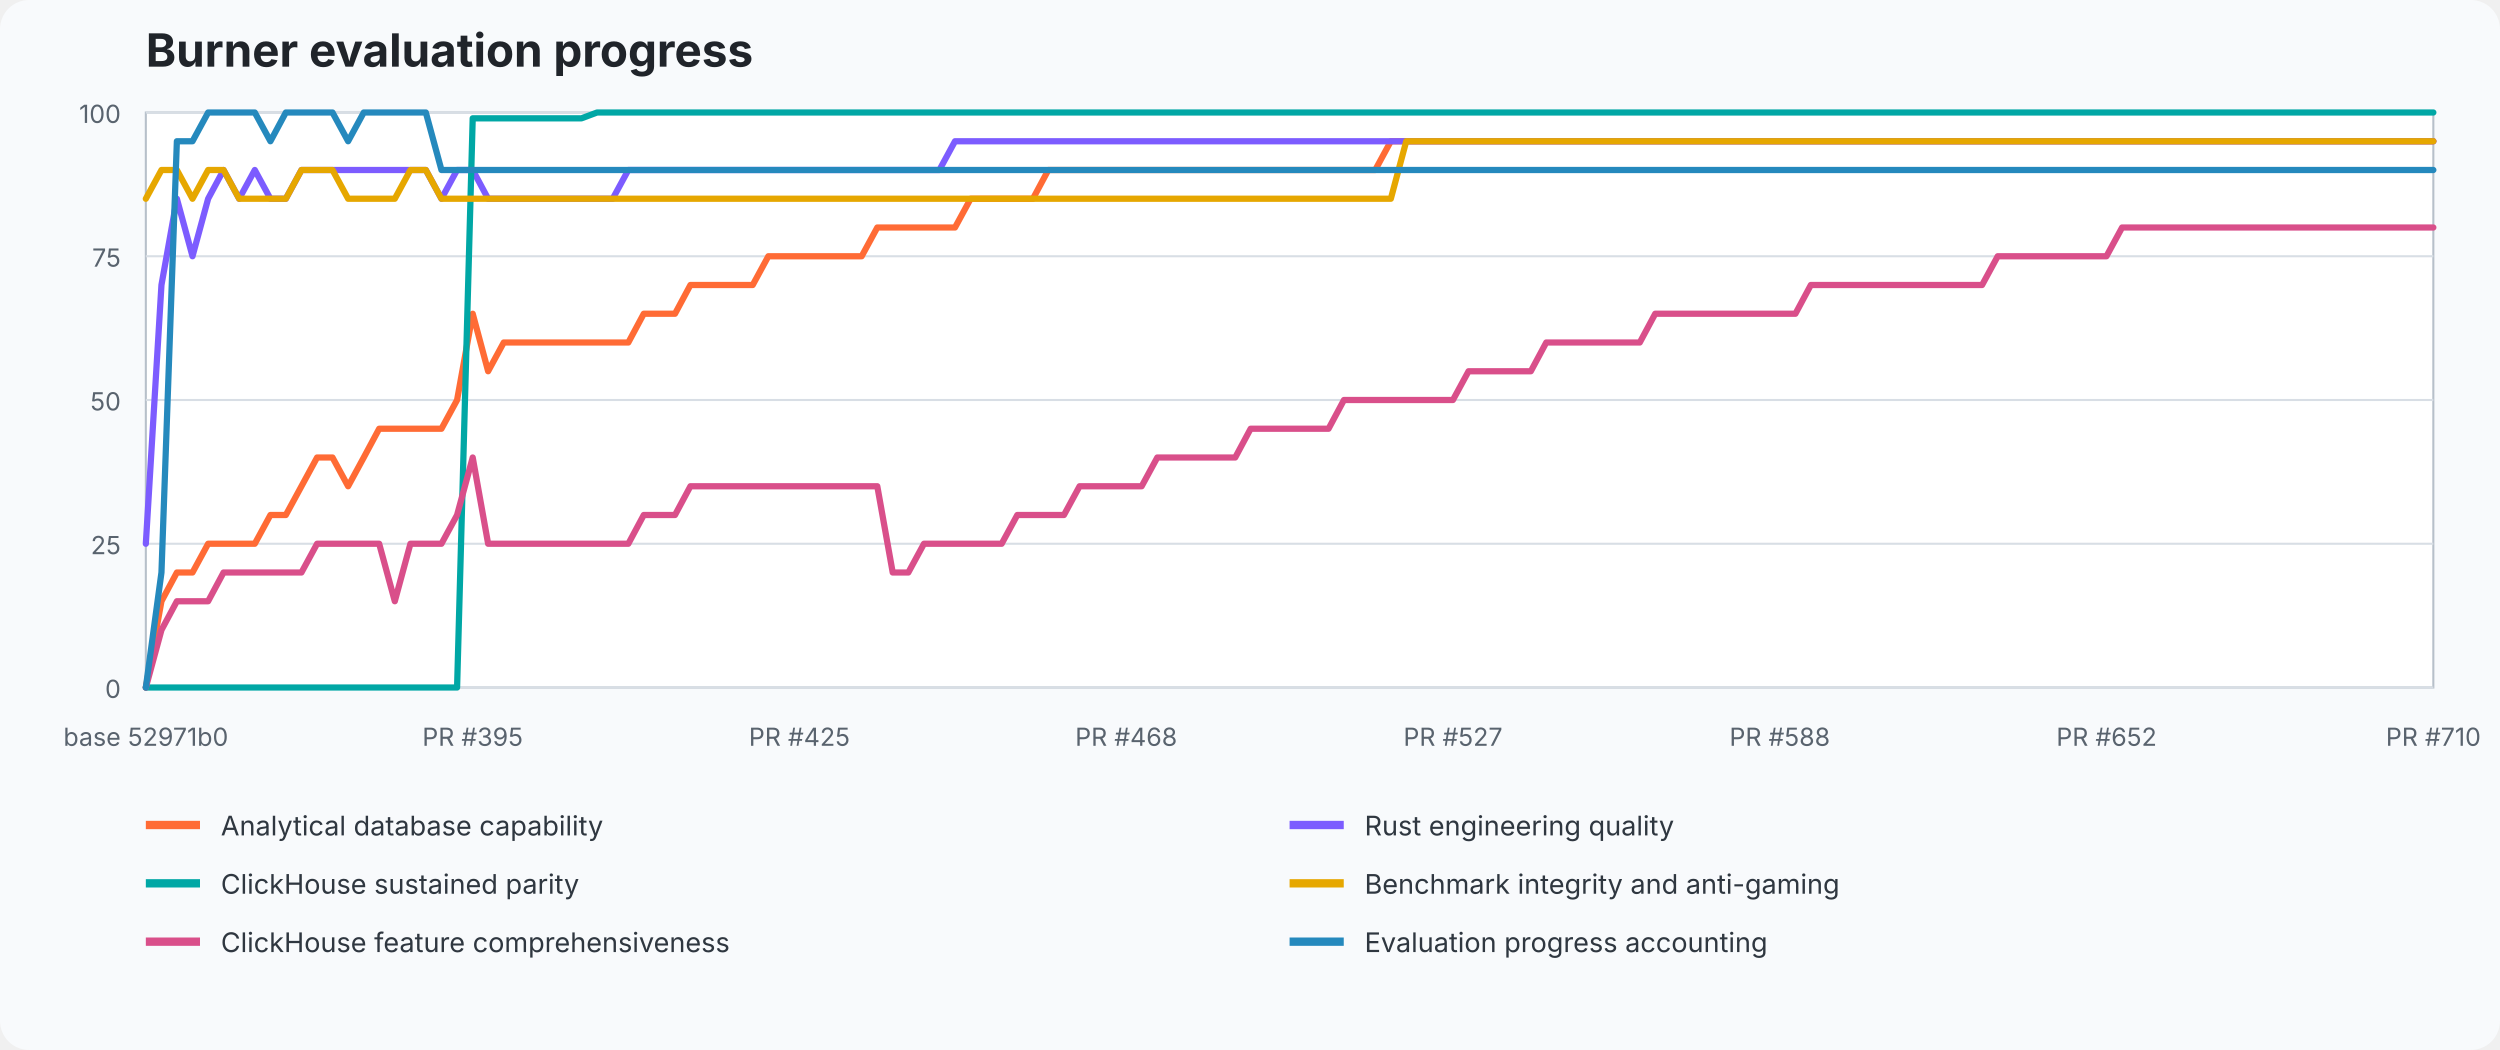
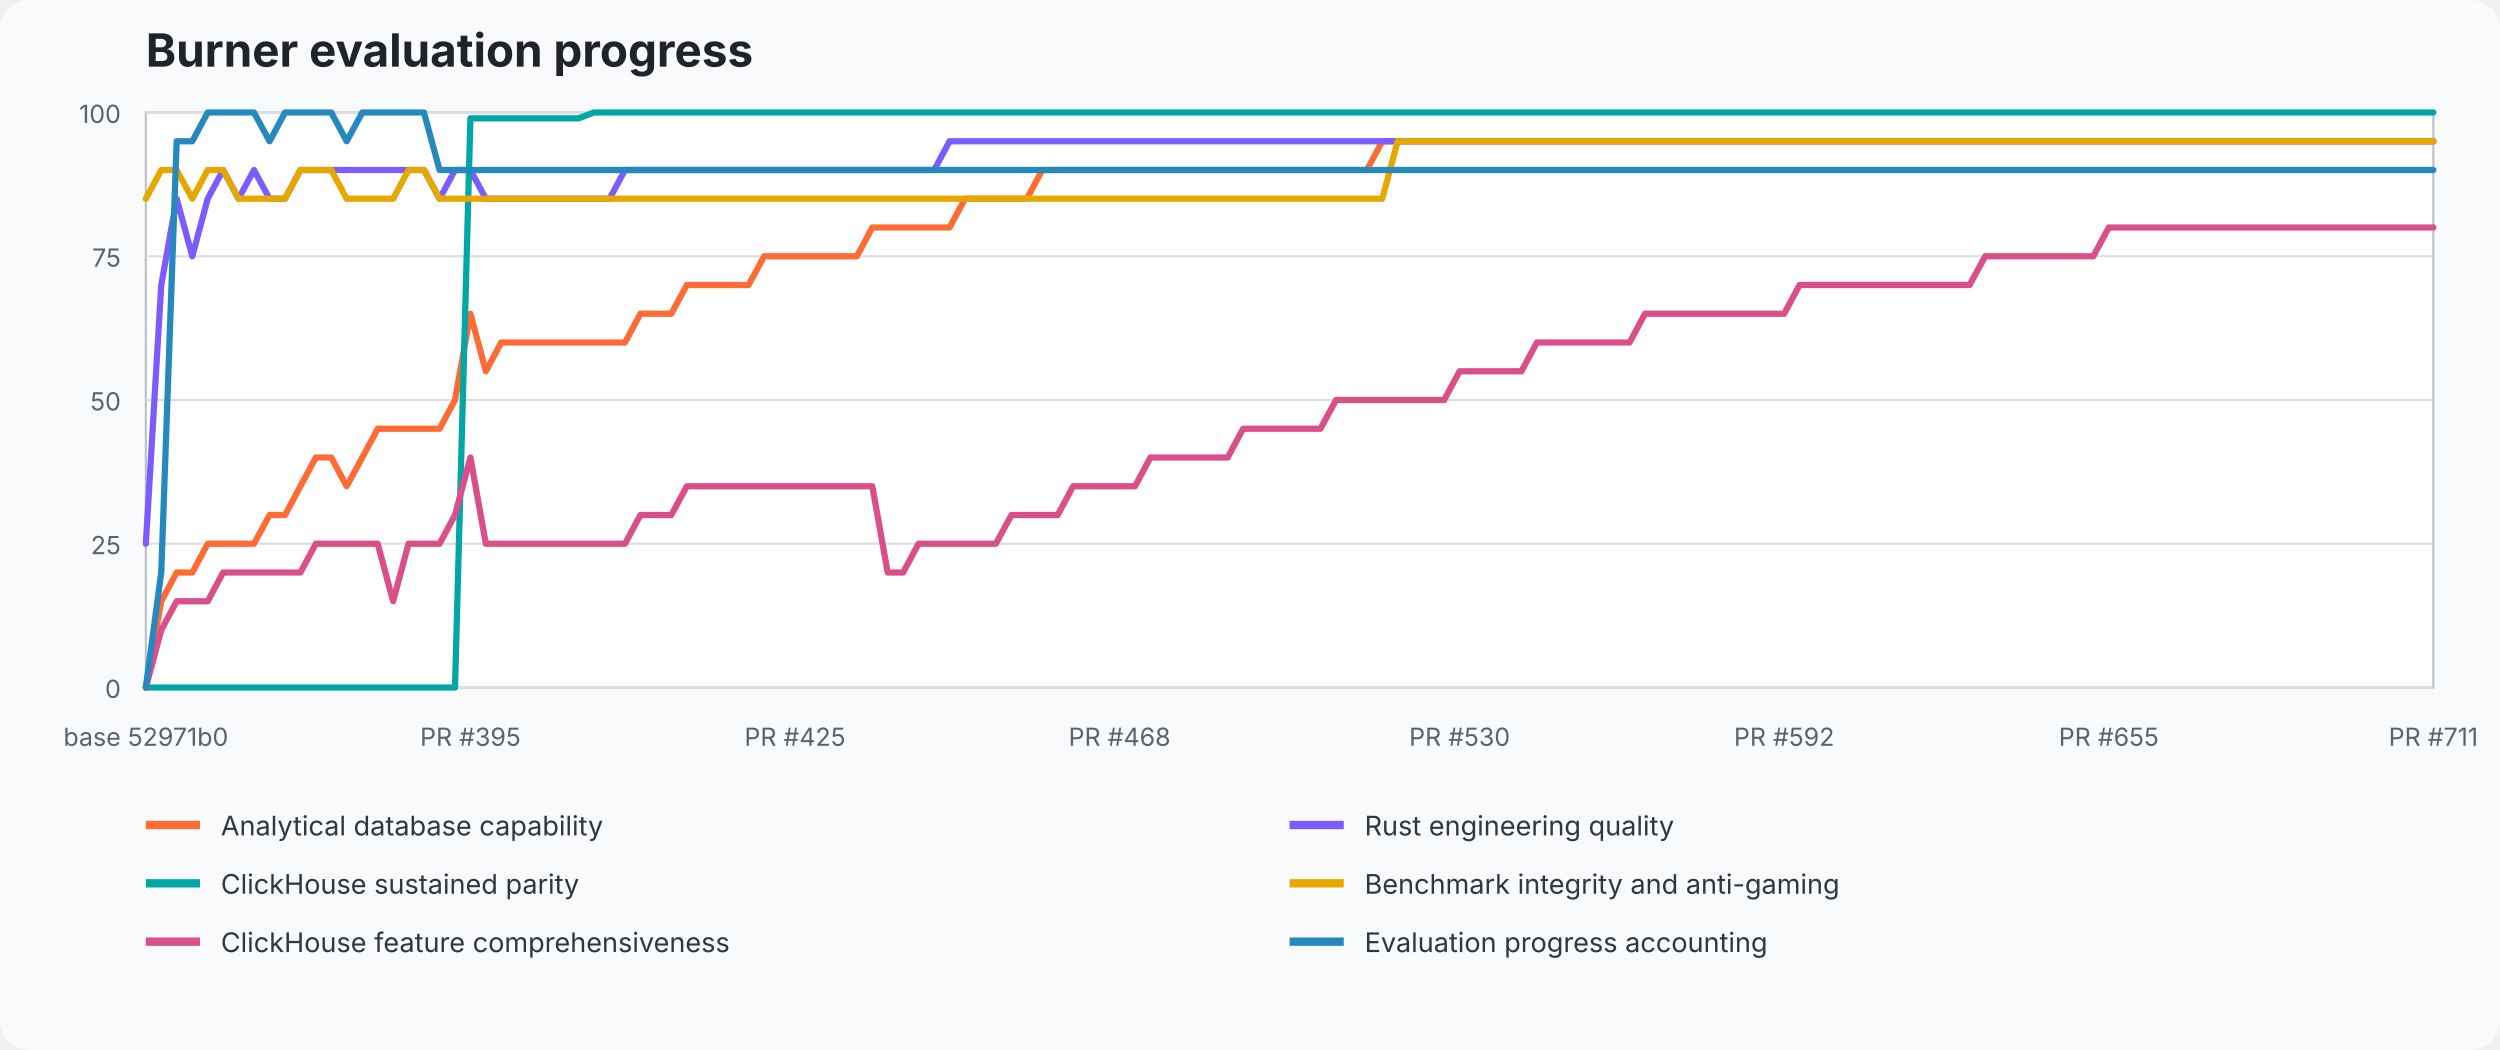
<svg xmlns="http://www.w3.org/2000/svg" width="1200" height="504" viewBox="0 0 1200 504" role="img" aria-labelledby="title desc">
  <style>text{font-family:ui-sans-serif,system-ui,-apple-system,BlinkMacSystemFont,"Segoe UI",sans-serif}.title{font-size:22px;font-weight:700;fill:#20242a}.axis{font-size:12px;fill:#59636e}.legend{font-size:13px;fill:#2f3740}.grid{stroke:#d8dee5;stroke-width:1}.plot{fill:#fff;stroke:#b7c0ca}</style>
  <rect width="100%" height="100%" fill="#f8fafc" rx="14" />
  <text x="70" y="32" class="title">Burner evaluation progress</text>
  <rect x="70" y="54" width="1098" height="276" class="plot" />
  <line x1="70" y1="330" x2="1168" y2="330" class="grid" />
  <text x="58" y="335" text-anchor="end" class="axis">0</text>
  <line x1="70" y1="261" x2="1168" y2="261" class="grid" />
  <text x="58" y="266" text-anchor="end" class="axis">25</text>
  <line x1="70" y1="192" x2="1168" y2="192" class="grid" />
  <text x="58" y="197" text-anchor="end" class="axis">50</text>
  <line x1="70" y1="123" x2="1168" y2="123" class="grid" />
  <text x="58" y="128" text-anchor="end" class="axis">75</text>
  <line x1="70" y1="54" x2="1168" y2="54" class="grid" />
  <text x="58" y="59" text-anchor="end" class="axis">100</text>
-   <polyline points="70.0,330.0 77.5,288.6 84.9,274.8 92.4,274.8 99.9,261.0 107.3,261.0 114.8,261.0 122.3,261.0 129.8,247.2 137.2,247.2 144.7,233.4 152.2,219.6 159.6,219.6 167.1,233.4 174.6,219.6 182.0,205.8 189.5,205.8 197.0,205.8 204.4,205.8 211.9,205.8 219.4,192.0 226.9,150.6 234.3,178.2 241.8,164.4 249.3,164.4 256.7,164.4 264.2,164.4 271.7,164.4 279.1,164.4 286.6,164.4 294.1,164.4 301.6,164.4 309.0,150.6 316.5,150.6 324.0,150.6 331.4,136.8 338.9,136.8 346.4,136.8 353.8,136.8 361.3,136.8 368.8,123.0 376.2,123.0 383.7,123.0 391.2,123.0 398.7,123.0 406.1,123.0 413.6,123.0 421.1,109.2 428.5,109.2 436.0,109.2 443.5,109.2 450.9,109.2 458.4,109.2 465.9,95.4 473.3,95.4 480.8,95.4 488.3,95.4 495.8,95.4 503.2,81.6 510.7,81.6 518.2,81.6 525.6,81.6 533.1,81.6 540.6,81.6 548.0,81.6 555.5,81.6 563.0,81.6 570.4,81.6 577.9,81.6 585.4,81.6 592.9,81.6 600.3,81.6 607.8,81.6 615.3,81.6 622.7,81.6 630.2,81.6 637.7,81.6 645.1,81.6 652.6,81.6 660.1,81.6 667.6,67.8 675.0,67.8 682.5,67.8 690.0,67.8 697.4,67.8 704.9,67.8 712.4,67.8 719.8,67.8 727.3,67.8 734.8,67.8 742.2,67.8 749.7,67.8 757.2,67.8 764.7,67.8 772.1,67.8 779.6,67.8 787.1,67.8 794.5,67.8 802.0,67.8 809.5,67.8 816.9,67.8 824.4,67.8 831.9,67.8 839.3,67.8 846.8,67.8 854.3,67.8 861.8,67.8 869.2,67.8 876.7,67.8 884.2,67.8 891.6,67.8 899.1,67.8 906.6,67.8 914.0,67.8 921.5,67.8 929.0,67.8 936.4,67.8 943.9,67.8 951.4,67.8 958.9,67.8 966.3,67.8 973.8,67.8 981.3,67.8 988.7,67.8 996.2,67.8 1003.7,67.8 1011.1,67.8 1018.6,67.8 1026.1,67.8 1033.6,67.8 1041.0,67.8 1048.5,67.8 1056.0,67.8 1063.4,67.8 1070.9,67.8 1078.4,67.8 1085.8,67.8 1093.3,67.8 1100.8,67.8 1108.2,67.8 1115.7,67.8 1123.2,67.8 1130.7,67.8 1138.1,67.8 1145.6,67.8 1153.1,67.8 1160.5,67.8 1168.0,67.8" fill="none" stroke="#ff6b35" stroke-width="3" stroke-linejoin="round" stroke-linecap="round" />
-   <polyline points="70.0,261.0 77.5,136.8 84.9,95.4 92.4,123.0 99.9,95.4 107.3,81.6 114.8,95.4 122.3,81.6 129.8,95.4 137.2,95.4 144.7,81.6 152.2,81.6 159.6,81.6 167.1,81.6 174.6,81.6 182.0,81.6 189.5,81.6 197.0,81.6 204.4,81.6 211.9,95.4 219.4,81.6 226.9,81.6 234.3,95.4 241.8,95.4 249.3,95.4 256.7,95.4 264.2,95.4 271.7,95.4 279.1,95.4 286.6,95.4 294.1,95.4 301.6,81.6 309.0,81.6 316.5,81.6 324.0,81.6 331.4,81.6 338.9,81.6 346.4,81.6 353.8,81.6 361.3,81.6 368.8,81.6 376.2,81.6 383.7,81.6 391.2,81.6 398.7,81.6 406.1,81.6 413.6,81.6 421.1,81.6 428.5,81.6 436.0,81.6 443.5,81.6 450.9,81.6 458.4,67.8 465.9,67.8 473.3,67.8 480.8,67.8 488.3,67.8 495.8,67.8 503.2,67.8 510.7,67.8 518.2,67.8 525.6,67.8 533.1,67.8 540.6,67.8 548.0,67.8 555.5,67.8 563.0,67.8 570.4,67.8 577.9,67.8 585.4,67.8 592.9,67.8 600.3,67.8 607.8,67.8 615.3,67.8 622.7,67.8 630.2,67.8 637.7,67.8 645.1,67.8 652.6,67.8 660.1,67.8 667.6,67.8 675.0,67.8 682.5,67.8 690.0,67.8 697.4,67.8 704.9,67.8 712.4,67.8 719.8,67.8 727.3,67.8 734.8,67.8 742.2,67.8 749.7,67.8 757.2,67.8 764.7,67.8 772.1,67.8 779.6,67.8 787.1,67.8 794.5,67.8 802.0,67.8 809.5,67.8 816.9,67.8 824.4,67.8 831.9,67.8 839.3,67.8 846.8,67.8 854.3,67.8 861.8,67.8 869.2,67.8 876.7,67.8 884.2,67.8 891.6,67.8 899.1,67.8 906.6,67.8 914.0,67.8 921.5,67.8 929.0,67.8 936.4,67.8 943.9,67.8 951.4,67.8 958.9,67.8 966.3,67.8 973.8,67.8 981.3,67.8 988.7,67.8 996.2,67.8 1003.7,67.8 1011.1,67.8 1018.6,67.8 1026.1,67.8 1033.6,67.8 1041.0,67.8 1048.5,67.8 1056.0,67.8 1063.4,67.8 1070.9,67.8 1078.4,67.8 1085.8,67.8 1093.3,67.8 1100.8,67.8 1108.2,67.8 1115.7,67.8 1123.2,67.8 1130.7,67.8 1138.1,67.8 1145.6,67.8 1153.1,67.8 1160.5,67.8 1168.0,67.8" fill="none" stroke="#7c5cff" stroke-width="3" stroke-linejoin="round" stroke-linecap="round" />
-   <polyline points="70.0,330.0 77.5,330.0 84.9,330.0 92.4,330.0 99.9,330.0 107.3,330.0 114.8,330.0 122.3,330.0 129.8,330.0 137.2,330.0 144.7,330.0 152.2,330.0 159.6,330.0 167.1,330.0 174.6,330.0 182.0,330.0 189.5,330.0 197.0,330.0 204.4,330.0 211.9,330.0 219.4,330.0 226.9,56.8 234.3,56.8 241.8,56.8 249.3,56.8 256.7,56.8 264.2,56.8 271.7,56.8 279.1,56.8 286.6,54.0 294.1,54.0 301.6,54.0 309.0,54.0 316.5,54.0 324.0,54.0 331.4,54.0 338.9,54.0 346.4,54.0 353.8,54.0 361.3,54.0 368.8,54.0 376.2,54.0 383.7,54.0 391.2,54.0 398.7,54.0 406.1,54.0 413.6,54.0 421.1,54.0 428.5,54.0 436.0,54.0 443.5,54.0 450.9,54.0 458.4,54.0 465.9,54.0 473.3,54.0 480.8,54.0 488.3,54.0 495.8,54.0 503.2,54.0 510.7,54.0 518.2,54.0 525.6,54.0 533.1,54.0 540.6,54.0 548.0,54.0 555.5,54.0 563.0,54.0 570.4,54.0 577.9,54.0 585.4,54.0 592.9,54.0 600.3,54.0 607.8,54.0 615.3,54.0 622.7,54.0 630.2,54.0 637.7,54.0 645.1,54.0 652.6,54.0 660.1,54.0 667.6,54.0 675.0,54.0 682.5,54.0 690.0,54.0 697.4,54.0 704.9,54.0 712.4,54.0 719.8,54.0 727.3,54.0 734.8,54.0 742.2,54.0 749.7,54.0 757.2,54.0 764.7,54.0 772.1,54.0 779.6,54.0 787.1,54.0 794.5,54.0 802.0,54.0 809.5,54.0 816.9,54.0 824.4,54.0 831.9,54.0 839.3,54.0 846.8,54.0 854.3,54.0 861.8,54.0 869.2,54.0 876.7,54.0 884.2,54.0 891.6,54.0 899.1,54.0 906.6,54.0 914.0,54.0 921.5,54.0 929.0,54.0 936.4,54.0 943.9,54.0 951.4,54.0 958.9,54.0 966.3,54.0 973.8,54.0 981.3,54.0 988.7,54.0 996.2,54.0 1003.7,54.0 1011.1,54.0 1018.6,54.0 1026.1,54.0 1033.6,54.0 1041.0,54.0 1048.5,54.0 1056.0,54.0 1063.4,54.0 1070.9,54.0 1078.4,54.0 1085.8,54.0 1093.3,54.0 1100.8,54.0 1108.2,54.0 1115.7,54.0 1123.2,54.0 1130.7,54.0 1138.1,54.0 1145.6,54.0 1153.1,54.0 1160.5,54.0 1168.0,54.0" fill="none" stroke="#00a7a5" stroke-width="3" stroke-linejoin="round" stroke-linecap="round" />
-   <polyline points="70.0,95.4 77.5,81.6 84.9,81.6 92.4,95.4 99.9,81.6 107.3,81.6 114.8,95.4 122.3,95.4 129.8,95.4 137.2,95.4 144.7,81.6 152.2,81.6 159.6,81.6 167.1,95.4 174.6,95.4 182.0,95.4 189.5,95.4 197.0,81.6 204.4,81.6 211.9,95.4 219.4,95.4 226.9,95.4 234.3,95.4 241.8,95.4 249.3,95.4 256.7,95.4 264.2,95.4 271.7,95.4 279.1,95.4 286.6,95.4 294.1,95.4 301.6,95.4 309.0,95.4 316.5,95.4 324.0,95.4 331.4,95.4 338.9,95.4 346.4,95.4 353.8,95.4 361.3,95.4 368.8,95.4 376.2,95.4 383.7,95.4 391.2,95.4 398.7,95.4 406.1,95.4 413.6,95.4 421.1,95.4 428.5,95.4 436.0,95.4 443.5,95.4 450.9,95.4 458.4,95.4 465.9,95.4 473.3,95.4 480.8,95.4 488.3,95.4 495.8,95.4 503.2,95.4 510.7,95.4 518.2,95.4 525.6,95.4 533.1,95.4 540.6,95.4 548.0,95.4 555.5,95.4 563.0,95.4 570.4,95.4 577.9,95.4 585.4,95.4 592.9,95.4 600.3,95.4 607.8,95.4 615.3,95.4 622.7,95.4 630.2,95.4 637.7,95.4 645.1,95.4 652.6,95.4 660.1,95.4 667.6,95.4 675.0,67.8 682.5,67.8 690.0,67.8 697.4,67.8 704.9,67.8 712.4,67.8 719.8,67.8 727.3,67.8 734.8,67.8 742.2,67.8 749.7,67.8 757.2,67.8 764.7,67.8 772.1,67.8 779.6,67.8 787.1,67.8 794.5,67.8 802.0,67.8 809.5,67.8 816.9,67.8 824.4,67.8 831.9,67.8 839.3,67.8 846.8,67.8 854.3,67.8 861.8,67.8 869.2,67.8 876.7,67.8 884.2,67.8 891.6,67.8 899.1,67.8 906.6,67.8 914.0,67.8 921.5,67.8 929.0,67.8 936.4,67.8 943.9,67.8 951.4,67.8 958.9,67.8 966.3,67.8 973.8,67.8 981.3,67.8 988.7,67.8 996.2,67.8 1003.7,67.8 1011.1,67.8 1018.6,67.8 1026.1,67.8 1033.6,67.8 1041.0,67.8 1048.5,67.8 1056.0,67.8 1063.4,67.8 1070.9,67.8 1078.4,67.8 1085.8,67.8 1093.3,67.8 1100.8,67.8 1108.2,67.8 1115.7,67.8 1123.2,67.8 1130.7,67.8 1138.1,67.8 1145.6,67.8 1153.1,67.8 1160.5,67.8 1168.0,67.8" fill="none" stroke="#e6a700" stroke-width="3" stroke-linejoin="round" stroke-linecap="round" />
-   <polyline points="70.0,330.0 77.5,302.4 84.9,288.6 92.4,288.6 99.9,288.6 107.3,274.8 114.8,274.8 122.3,274.8 129.8,274.8 137.2,274.8 144.7,274.8 152.2,261.0 159.6,261.0 167.1,261.0 174.6,261.0 182.0,261.0 189.5,288.6 197.0,261.0 204.4,261.0 211.9,261.0 219.4,247.2 226.9,219.6 234.3,261.0 241.8,261.0 249.3,261.0 256.7,261.0 264.2,261.0 271.7,261.0 279.1,261.0 286.6,261.0 294.1,261.0 301.6,261.0 309.0,247.2 316.5,247.2 324.0,247.2 331.4,233.4 338.9,233.4 346.4,233.4 353.8,233.4 361.3,233.4 368.8,233.4 376.2,233.4 383.7,233.4 391.2,233.4 398.7,233.4 406.1,233.4 413.6,233.4 421.1,233.4 428.5,274.8 436.0,274.8 443.5,261.0 450.9,261.0 458.4,261.0 465.9,261.0 473.3,261.0 480.8,261.0 488.3,247.2 495.8,247.2 503.2,247.2 510.7,247.2 518.2,233.4 525.6,233.4 533.1,233.4 540.6,233.4 548.0,233.4 555.5,219.6 563.0,219.6 570.4,219.6 577.9,219.6 585.4,219.6 592.9,219.6 600.3,205.8 607.8,205.8 615.3,205.8 622.7,205.8 630.2,205.8 637.7,205.8 645.1,192.0 652.6,192.0 660.1,192.0 667.6,192.0 675.0,192.0 682.5,192.0 690.0,192.0 697.4,192.0 704.9,178.2 712.4,178.2 719.8,178.2 727.3,178.2 734.8,178.2 742.2,164.4 749.7,164.4 757.2,164.4 764.7,164.4 772.1,164.4 779.6,164.4 787.1,164.4 794.5,150.6 802.0,150.6 809.5,150.6 816.9,150.6 824.4,150.6 831.9,150.6 839.3,150.6 846.8,150.6 854.3,150.6 861.8,150.6 869.2,136.8 876.7,136.8 884.2,136.8 891.6,136.8 899.1,136.8 906.6,136.8 914.0,136.8 921.5,136.8 929.0,136.8 936.4,136.8 943.9,136.8 951.4,136.8 958.9,123.0 966.3,123.0 973.8,123.0 981.3,123.0 988.7,123.0 996.2,123.0 1003.7,123.0 1011.1,123.0 1018.6,109.2 1026.1,109.2 1033.6,109.2 1041.0,109.2 1048.5,109.2 1056.0,109.2 1063.4,109.2 1070.9,109.2 1078.4,109.2 1085.8,109.2 1093.3,109.2 1100.8,109.2 1108.2,109.2 1115.7,109.2 1123.2,109.2 1130.7,109.2 1138.1,109.2 1145.6,109.2 1153.1,109.2 1160.5,109.2 1168.0,109.2" fill="none" stroke="#d94f8a" stroke-width="3" stroke-linejoin="round" stroke-linecap="round" />
-   <polyline points="70.0,330.0 77.5,274.8 84.9,67.8 92.4,67.8 99.9,54.0 107.3,54.0 114.8,54.0 122.3,54.0 129.8,67.8 137.2,54.0 144.7,54.0 152.2,54.0 159.6,54.0 167.1,67.8 174.6,54.0 182.0,54.0 189.5,54.0 197.0,54.0 204.4,54.0 211.9,81.6 219.4,81.6 226.9,81.6 234.3,81.6 241.8,81.6 249.3,81.6 256.7,81.6 264.2,81.6 271.7,81.6 279.1,81.6 286.6,81.6 294.1,81.6 301.6,81.6 309.0,81.6 316.5,81.6 324.0,81.6 331.4,81.6 338.9,81.6 346.4,81.6 353.8,81.6 361.3,81.6 368.8,81.6 376.2,81.6 383.7,81.6 391.2,81.6 398.7,81.6 406.1,81.6 413.6,81.6 421.1,81.6 428.5,81.6 436.0,81.6 443.5,81.6 450.9,81.6 458.4,81.6 465.9,81.6 473.3,81.6 480.8,81.6 488.3,81.6 495.8,81.6 503.2,81.6 510.7,81.6 518.2,81.6 525.6,81.6 533.1,81.6 540.6,81.6 548.0,81.6 555.5,81.6 563.0,81.6 570.4,81.6 577.9,81.6 585.4,81.6 592.9,81.6 600.3,81.6 607.8,81.6 615.3,81.6 622.7,81.6 630.2,81.6 637.7,81.6 645.1,81.6 652.6,81.6 660.1,81.6 667.6,81.6 675.0,81.6 682.5,81.6 690.0,81.6 697.4,81.6 704.9,81.6 712.4,81.6 719.8,81.6 727.3,81.6 734.8,81.6 742.2,81.6 749.7,81.6 757.2,81.6 764.7,81.6 772.1,81.6 779.6,81.6 787.1,81.6 794.5,81.6 802.0,81.6 809.5,81.6 816.9,81.6 824.4,81.6 831.9,81.6 839.3,81.6 846.8,81.6 854.3,81.6 861.8,81.6 869.2,81.6 876.7,81.6 884.2,81.6 891.6,81.6 899.1,81.6 906.6,81.6 914.0,81.6 921.5,81.6 929.0,81.6 936.4,81.6 943.9,81.6 951.4,81.6 958.9,81.6 966.3,81.6 973.8,81.6 981.3,81.6 988.7,81.6 996.2,81.6 1003.7,81.6 1011.1,81.6 1018.6,81.6 1026.1,81.6 1033.6,81.6 1041.0,81.6 1048.5,81.6 1056.0,81.6 1063.4,81.6 1070.9,81.6 1078.4,81.6 1085.8,81.6 1093.3,81.6 1100.8,81.6 1108.2,81.6 1115.7,81.6 1123.2,81.6 1130.7,81.6 1138.1,81.6 1145.6,81.6 1153.1,81.6 1160.5,81.6 1168.0,81.6" fill="none" stroke="#2589bd" stroke-width="3" stroke-linejoin="round" stroke-linecap="round" />
+   <polyline points="70.0,330.0 77.4,288.6 84.8,274.8 92.3,274.8 99.7,261.0 107.1,261.0 114.5,261.0 121.9,261.0 129.4,247.2 136.8,247.2 144.2,233.4 151.6,219.6 159.0,219.6 166.4,233.4 173.9,219.6 181.3,205.8 188.7,205.8 196.1,205.8 203.5,205.8 211.0,205.8 218.4,192.0 225.8,150.6 233.2,178.2 240.6,164.4 248.1,164.4 255.5,164.4 262.9,164.4 270.3,164.4 277.7,164.4 285.1,164.4 292.6,164.4 300.0,164.4 307.4,150.6 314.8,150.6 322.2,150.6 329.7,136.8 337.1,136.8 344.5,136.8 351.9,136.8 359.3,136.8 366.8,123.0 374.2,123.0 381.6,123.0 389.0,123.0 396.4,123.0 403.9,123.0 411.3,123.0 418.7,109.2 426.1,109.2 433.5,109.2 440.9,109.2 448.4,109.2 455.8,109.2 463.2,95.4 470.6,95.4 478.0,95.4 485.5,95.4 492.9,95.4 500.3,81.6 507.7,81.6 515.1,81.6 522.6,81.6 530.0,81.6 537.4,81.6 544.8,81.6 552.2,81.6 559.6,81.6 567.1,81.6 574.5,81.6 581.9,81.6 589.3,81.6 596.7,81.6 604.2,81.6 611.6,81.6 619.0,81.6 626.4,81.6 633.8,81.6 641.3,81.6 648.7,81.6 656.1,81.6 663.5,67.8 670.9,67.8 678.4,67.8 685.8,67.8 693.2,67.8 700.6,67.8 708.0,67.8 715.4,67.8 722.9,67.8 730.3,67.8 737.7,67.8 745.1,67.8 752.5,67.8 760.0,67.8 767.4,67.8 774.8,67.8 782.2,67.8 789.6,67.8 797.1,67.8 804.5,67.8 811.9,67.8 819.3,67.8 826.7,67.8 834.1,67.8 841.6,67.8 849.0,67.8 856.4,67.8 863.8,67.8 871.2,67.8 878.7,67.8 886.1,67.8 893.5,67.8 900.9,67.8 908.3,67.8 915.8,67.8 923.2,67.8 930.6,67.8 938.0,67.8 945.4,67.8 952.9,67.8 960.3,67.8 967.7,67.8 975.1,67.8 982.5,67.8 989.9,67.8 997.4,67.8 1004.8,67.8 1012.2,67.8 1019.6,67.8 1027.0,67.8 1034.5,67.8 1041.9,67.8 1049.3,67.8 1056.7,67.8 1064.1,67.8 1071.6,67.8 1079.0,67.8 1086.4,67.8 1093.8,67.8 1101.2,67.8 1108.6,67.8 1116.1,67.8 1123.5,67.8 1130.9,67.8 1138.3,67.8 1145.7,67.8 1153.2,67.8 1160.6,67.8 1168.0,67.8" fill="none" stroke="#ff6b35" stroke-width="3" stroke-linejoin="round" stroke-linecap="round" />
+   <polyline points="70.0,261.0 77.4,136.8 84.8,95.4 92.3,123.0 99.7,95.4 107.1,81.6 114.5,95.4 121.9,81.6 129.4,95.4 136.8,95.4 144.2,81.6 151.6,81.6 159.0,81.6 166.4,81.6 173.9,81.6 181.3,81.6 188.7,81.6 196.1,81.6 203.5,81.6 211.0,95.4 218.4,81.6 225.8,81.6 233.2,95.4 240.6,95.4 248.1,95.4 255.5,95.4 262.9,95.4 270.3,95.4 277.7,95.4 285.1,95.4 292.6,95.4 300.0,81.6 307.4,81.6 314.8,81.6 322.2,81.6 329.7,81.6 337.1,81.6 344.5,81.6 351.9,81.6 359.3,81.6 366.8,81.6 374.2,81.6 381.6,81.6 389.0,81.6 396.4,81.6 403.9,81.6 411.3,81.6 418.7,81.6 426.1,81.6 433.5,81.6 440.9,81.6 448.4,81.6 455.8,67.8 463.2,67.8 470.6,67.8 478.0,67.8 485.5,67.8 492.9,67.8 500.3,67.8 507.7,67.8 515.1,67.8 522.6,67.8 530.0,67.8 537.4,67.8 544.8,67.8 552.2,67.8 559.6,67.8 567.1,67.8 574.5,67.8 581.9,67.8 589.3,67.8 596.7,67.8 604.2,67.8 611.6,67.8 619.0,67.8 626.4,67.8 633.8,67.8 641.3,67.8 648.7,67.8 656.1,67.8 663.5,67.8 670.9,67.8 678.4,67.8 685.8,67.8 693.2,67.8 700.6,67.8 708.0,67.8 715.4,67.8 722.9,67.8 730.3,67.8 737.7,67.8 745.1,67.8 752.5,67.8 760.0,67.8 767.4,67.8 774.8,67.8 782.2,67.8 789.6,67.8 797.1,67.8 804.5,67.8 811.9,67.8 819.3,67.8 826.7,67.8 834.1,67.8 841.6,67.8 849.0,67.8 856.4,67.8 863.8,67.8 871.2,67.8 878.7,67.8 886.1,67.8 893.5,67.8 900.9,67.8 908.3,67.8 915.8,67.8 923.2,67.8 930.6,67.8 938.0,67.8 945.4,67.8 952.9,67.8 960.3,67.8 967.7,67.8 975.1,67.8 982.5,67.8 989.9,67.8 997.4,67.8 1004.8,67.8 1012.2,67.8 1019.6,67.8 1027.0,67.8 1034.5,67.8 1041.9,67.8 1049.3,67.8 1056.7,67.8 1064.1,67.8 1071.6,67.8 1079.0,67.8 1086.4,67.8 1093.8,67.8 1101.2,67.8 1108.6,67.8 1116.1,67.8 1123.5,67.8 1130.9,67.8 1138.3,67.8 1145.7,67.8 1153.2,67.8 1160.6,67.8 1168.0,67.8" fill="none" stroke="#7c5cff" stroke-width="3" stroke-linejoin="round" stroke-linecap="round" />
+   <polyline points="70.0,330.0 77.4,330.0 84.8,330.0 92.3,330.0 99.7,330.0 107.1,330.0 114.5,330.0 121.9,330.0 129.4,330.0 136.8,330.0 144.2,330.0 151.6,330.0 159.0,330.0 166.4,330.0 173.9,330.0 181.3,330.0 188.7,330.0 196.1,330.0 203.5,330.0 211.0,330.0 218.4,330.0 225.8,56.8 233.2,56.8 240.6,56.8 248.1,56.8 255.5,56.8 262.9,56.8 270.3,56.8 277.7,56.8 285.1,54.0 292.6,54.0 300.0,54.0 307.4,54.0 314.8,54.0 322.2,54.0 329.7,54.0 337.1,54.0 344.5,54.0 351.9,54.0 359.3,54.0 366.8,54.0 374.2,54.0 381.6,54.0 389.0,54.0 396.4,54.0 403.9,54.0 411.3,54.0 418.7,54.0 426.1,54.0 433.5,54.0 440.9,54.0 448.4,54.0 455.8,54.0 463.2,54.0 470.6,54.0 478.0,54.0 485.5,54.0 492.9,54.0 500.3,54.0 507.7,54.0 515.1,54.0 522.6,54.0 530.0,54.0 537.4,54.0 544.8,54.0 552.2,54.0 559.6,54.0 567.1,54.0 574.5,54.0 581.9,54.0 589.3,54.0 596.7,54.0 604.2,54.0 611.6,54.0 619.0,54.0 626.4,54.0 633.8,54.0 641.3,54.0 648.7,54.0 656.1,54.0 663.5,54.0 670.9,54.0 678.4,54.0 685.8,54.0 693.2,54.0 700.6,54.0 708.0,54.0 715.4,54.0 722.9,54.0 730.3,54.0 737.7,54.0 745.1,54.0 752.5,54.0 760.0,54.0 767.4,54.0 774.8,54.0 782.2,54.0 789.6,54.0 797.1,54.0 804.5,54.0 811.9,54.0 819.3,54.0 826.7,54.0 834.1,54.0 841.6,54.0 849.0,54.0 856.4,54.0 863.8,54.0 871.2,54.0 878.7,54.0 886.1,54.0 893.5,54.0 900.9,54.0 908.3,54.0 915.8,54.0 923.2,54.0 930.6,54.0 938.0,54.0 945.4,54.0 952.9,54.0 960.3,54.0 967.7,54.0 975.1,54.0 982.5,54.0 989.9,54.0 997.4,54.0 1004.8,54.0 1012.2,54.0 1019.6,54.0 1027.0,54.0 1034.5,54.0 1041.9,54.0 1049.3,54.0 1056.7,54.0 1064.1,54.0 1071.6,54.0 1079.0,54.0 1086.4,54.0 1093.8,54.0 1101.2,54.0 1108.6,54.0 1116.1,54.0 1123.5,54.0 1130.9,54.0 1138.3,54.0 1145.7,54.0 1153.2,54.0 1160.6,54.0 1168.0,54.0" fill="none" stroke="#00a7a5" stroke-width="3" stroke-linejoin="round" stroke-linecap="round" />
+   <polyline points="70.0,95.4 77.4,81.6 84.8,81.6 92.3,95.4 99.7,81.6 107.1,81.6 114.5,95.4 121.9,95.4 129.4,95.4 136.8,95.4 144.2,81.6 151.6,81.6 159.0,81.6 166.4,95.4 173.9,95.4 181.3,95.4 188.7,95.4 196.1,81.6 203.5,81.6 211.0,95.4 218.4,95.4 225.8,95.4 233.2,95.4 240.6,95.4 248.1,95.4 255.5,95.4 262.9,95.4 270.3,95.4 277.7,95.4 285.1,95.4 292.6,95.4 300.0,95.4 307.4,95.4 314.8,95.4 322.2,95.4 329.7,95.4 337.1,95.4 344.5,95.4 351.9,95.4 359.3,95.4 366.8,95.4 374.2,95.4 381.6,95.4 389.0,95.4 396.4,95.4 403.9,95.4 411.3,95.4 418.7,95.4 426.1,95.4 433.5,95.4 440.9,95.4 448.4,95.4 455.8,95.4 463.2,95.4 470.6,95.4 478.0,95.4 485.5,95.4 492.9,95.4 500.3,95.4 507.7,95.4 515.1,95.4 522.6,95.4 530.0,95.4 537.4,95.4 544.8,95.4 552.2,95.4 559.6,95.4 567.1,95.4 574.5,95.4 581.9,95.4 589.3,95.4 596.7,95.4 604.2,95.4 611.6,95.4 619.0,95.4 626.4,95.4 633.8,95.4 641.3,95.4 648.7,95.4 656.1,95.4 663.5,95.4 670.9,67.8 678.4,67.8 685.8,67.8 693.2,67.8 700.6,67.8 708.0,67.8 715.4,67.8 722.9,67.8 730.3,67.8 737.7,67.8 745.1,67.8 752.5,67.8 760.0,67.8 767.4,67.8 774.8,67.8 782.2,67.8 789.6,67.8 797.1,67.8 804.5,67.8 811.9,67.8 819.3,67.8 826.7,67.8 834.1,67.8 841.6,67.8 849.0,67.8 856.4,67.8 863.8,67.8 871.2,67.8 878.7,67.8 886.1,67.8 893.5,67.8 900.9,67.8 908.3,67.8 915.8,67.8 923.2,67.8 930.6,67.8 938.0,67.8 945.4,67.8 952.9,67.8 960.3,67.8 967.7,67.8 975.1,67.8 982.5,67.8 989.9,67.8 997.4,67.8 1004.8,67.8 1012.2,67.8 1019.6,67.8 1027.0,67.8 1034.5,67.8 1041.9,67.8 1049.3,67.8 1056.7,67.8 1064.1,67.8 1071.6,67.8 1079.0,67.8 1086.4,67.8 1093.8,67.8 1101.2,67.8 1108.6,67.8 1116.1,67.8 1123.5,67.8 1130.9,67.8 1138.3,67.8 1145.7,67.8 1153.2,67.8 1160.6,67.8 1168.0,67.8" fill="none" stroke="#e6a700" stroke-width="3" stroke-linejoin="round" stroke-linecap="round" />
+   <polyline points="70.0,330.0 77.4,302.4 84.8,288.6 92.3,288.6 99.7,288.6 107.1,274.8 114.5,274.8 121.9,274.8 129.4,274.8 136.8,274.8 144.2,274.8 151.6,261.0 159.0,261.0 166.4,261.0 173.9,261.0 181.3,261.0 188.7,288.6 196.1,261.0 203.5,261.0 211.0,261.0 218.4,247.2 225.8,219.6 233.2,261.0 240.6,261.0 248.1,261.0 255.5,261.0 262.9,261.0 270.3,261.0 277.7,261.0 285.1,261.0 292.6,261.0 300.0,261.0 307.4,247.2 314.8,247.2 322.2,247.2 329.7,233.4 337.1,233.4 344.5,233.4 351.9,233.4 359.3,233.4 366.8,233.4 374.2,233.4 381.6,233.4 389.0,233.4 396.4,233.4 403.9,233.4 411.3,233.4 418.7,233.4 426.1,274.8 433.5,274.8 440.9,261.0 448.4,261.0 455.8,261.0 463.2,261.0 470.6,261.0 478.0,261.0 485.5,247.2 492.9,247.2 500.3,247.2 507.7,247.2 515.1,233.4 522.6,233.4 530.0,233.4 537.4,233.4 544.8,233.4 552.2,219.6 559.6,219.6 567.1,219.6 574.5,219.6 581.9,219.6 589.3,219.6 596.7,205.8 604.2,205.8 611.6,205.8 619.0,205.8 626.4,205.8 633.8,205.8 641.3,192.0 648.7,192.0 656.1,192.0 663.5,192.0 670.9,192.0 678.4,192.0 685.8,192.0 693.2,192.0 700.6,178.2 708.0,178.2 715.4,178.2 722.9,178.2 730.3,178.2 737.7,164.4 745.1,164.4 752.5,164.4 760.0,164.4 767.4,164.4 774.8,164.4 782.2,164.4 789.6,150.6 797.1,150.6 804.5,150.6 811.9,150.6 819.3,150.6 826.7,150.6 834.1,150.6 841.6,150.6 849.0,150.6 856.4,150.6 863.8,136.8 871.2,136.8 878.7,136.8 886.1,136.8 893.5,136.8 900.9,136.8 908.3,136.8 915.8,136.8 923.2,136.8 930.6,136.8 938.0,136.8 945.4,136.8 952.9,123.0 960.3,123.0 967.7,123.0 975.1,123.0 982.5,123.0 989.9,123.0 997.4,123.0 1004.8,123.0 1012.2,109.2 1019.6,109.2 1027.0,109.2 1034.5,109.2 1041.9,109.2 1049.3,109.2 1056.7,109.2 1064.1,109.2 1071.6,109.2 1079.0,109.2 1086.4,109.2 1093.8,109.2 1101.2,109.2 1108.6,109.2 1116.1,109.2 1123.5,109.2 1130.9,109.2 1138.3,109.2 1145.7,109.2 1153.2,109.2 1160.6,109.2 1168.0,109.2" fill="none" stroke="#d94f8a" stroke-width="3" stroke-linejoin="round" stroke-linecap="round" />
+   <polyline points="70.0,330.0 77.4,274.8 84.8,67.8 92.3,67.8 99.7,54.0 107.1,54.0 114.5,54.0 121.9,54.0 129.4,67.8 136.8,54.0 144.2,54.0 151.6,54.0 159.0,54.0 166.4,67.8 173.9,54.0 181.3,54.0 188.7,54.0 196.1,54.0 203.5,54.0 211.0,81.6 218.4,81.6 225.8,81.6 233.2,81.6 240.6,81.6 248.1,81.6 255.5,81.6 262.9,81.6 270.3,81.6 277.7,81.6 285.1,81.6 292.6,81.6 300.0,81.6 307.4,81.6 314.8,81.6 322.2,81.6 329.7,81.6 337.1,81.6 344.5,81.6 351.9,81.6 359.3,81.6 366.8,81.6 374.2,81.6 381.6,81.6 389.0,81.6 396.4,81.6 403.9,81.6 411.3,81.6 418.7,81.6 426.1,81.6 433.5,81.6 440.9,81.6 448.4,81.6 455.8,81.6 463.2,81.6 470.6,81.6 478.0,81.6 485.5,81.6 492.9,81.6 500.3,81.6 507.7,81.6 515.1,81.6 522.6,81.6 530.0,81.6 537.4,81.6 544.8,81.6 552.2,81.6 559.6,81.6 567.1,81.6 574.5,81.6 581.9,81.6 589.3,81.6 596.7,81.6 604.2,81.6 611.6,81.6 619.0,81.6 626.4,81.6 633.8,81.6 641.3,81.6 648.7,81.6 656.1,81.6 663.5,81.6 670.9,81.6 678.4,81.6 685.8,81.6 693.2,81.6 700.6,81.6 708.0,81.6 715.4,81.6 722.9,81.6 730.3,81.6 737.7,81.6 745.1,81.6 752.5,81.6 760.0,81.6 767.4,81.6 774.8,81.6 782.2,81.6 789.6,81.6 797.1,81.6 804.5,81.6 811.9,81.6 819.3,81.6 826.7,81.6 834.1,81.6 841.6,81.6 849.0,81.6 856.4,81.6 863.8,81.6 871.2,81.6 878.7,81.6 886.1,81.6 893.5,81.6 900.9,81.6 908.3,81.6 915.8,81.6 923.2,81.6 930.6,81.6 938.0,81.6 945.4,81.6 952.9,81.6 960.3,81.6 967.7,81.6 975.1,81.6 982.5,81.6 989.9,81.6 997.4,81.6 1004.8,81.6 1012.2,81.6 1019.6,81.6 1027.0,81.6 1034.5,81.6 1041.9,81.6 1049.3,81.6 1056.7,81.6 1064.1,81.6 1071.6,81.6 1079.0,81.6 1086.4,81.6 1093.8,81.6 1101.2,81.6 1108.6,81.6 1116.1,81.6 1123.5,81.6 1130.9,81.6 1138.3,81.6 1145.7,81.6 1153.2,81.6 1160.6,81.6 1168.0,81.6" fill="none" stroke="#2589bd" stroke-width="3" stroke-linejoin="round" stroke-linecap="round" />
  <text x="70" y="358" text-anchor="middle" class="axis">base 52971b0</text>
-   <text x="226.857" y="358" text-anchor="middle" class="axis">PR #395</text>
-   <text x="383.714" y="358" text-anchor="middle" class="axis">PR #425</text>
-   <text x="540.571" y="358" text-anchor="middle" class="axis">PR #468</text>
-   <text x="697.429" y="358" text-anchor="middle" class="axis">PR #527</text>
-   <text x="854.286" y="358" text-anchor="middle" class="axis">PR #588</text>
-   <text x="1011.143" y="358" text-anchor="middle" class="axis">PR #652</text>
-   <text x="1168" y="358" text-anchor="middle" class="axis">PR #710</text>
+   <text x="225.797" y="358" text-anchor="middle" class="axis">PR #395</text>
+   <text x="381.595" y="358" text-anchor="middle" class="axis">PR #425</text>
+   <text x="537.392" y="358" text-anchor="middle" class="axis">PR #468</text>
+   <text x="700.608" y="358" text-anchor="middle" class="axis">PR #530</text>
+   <text x="856.405" y="358" text-anchor="middle" class="axis">PR #592</text>
+   <text x="1012.203" y="358" text-anchor="middle" class="axis">PR #655</text>
+   <text x="1168" y="358" text-anchor="middle" class="axis">PR #711</text>
  <line x1="70" y1="396" x2="96" y2="396" stroke="#ff6b35" stroke-width="4" />
  <text x="106" y="401" class="legend">Analytical database capability</text>
  <line x1="619" y1="396" x2="645" y2="396" stroke="#7c5cff" stroke-width="4" />
  <text x="655" y="401" class="legend">Rust engineering quality</text>
  <line x1="70" y1="424" x2="96" y2="424" stroke="#00a7a5" stroke-width="4" />
  <text x="106" y="429" class="legend">ClickHouse sustained parity</text>
  <line x1="619" y1="424" x2="645" y2="424" stroke="#e6a700" stroke-width="4" />
  <text x="655" y="429" class="legend">Benchmark integrity and anti-gaming</text>
  <line x1="70" y1="452" x2="96" y2="452" stroke="#d94f8a" stroke-width="4" />
  <text x="106" y="457" class="legend">ClickHouse feature comprehensiveness</text>
  <line x1="619" y1="452" x2="645" y2="452" stroke="#2589bd" stroke-width="4" />
  <text x="655" y="457" class="legend">Evaluation progress accounting</text>
</svg>
